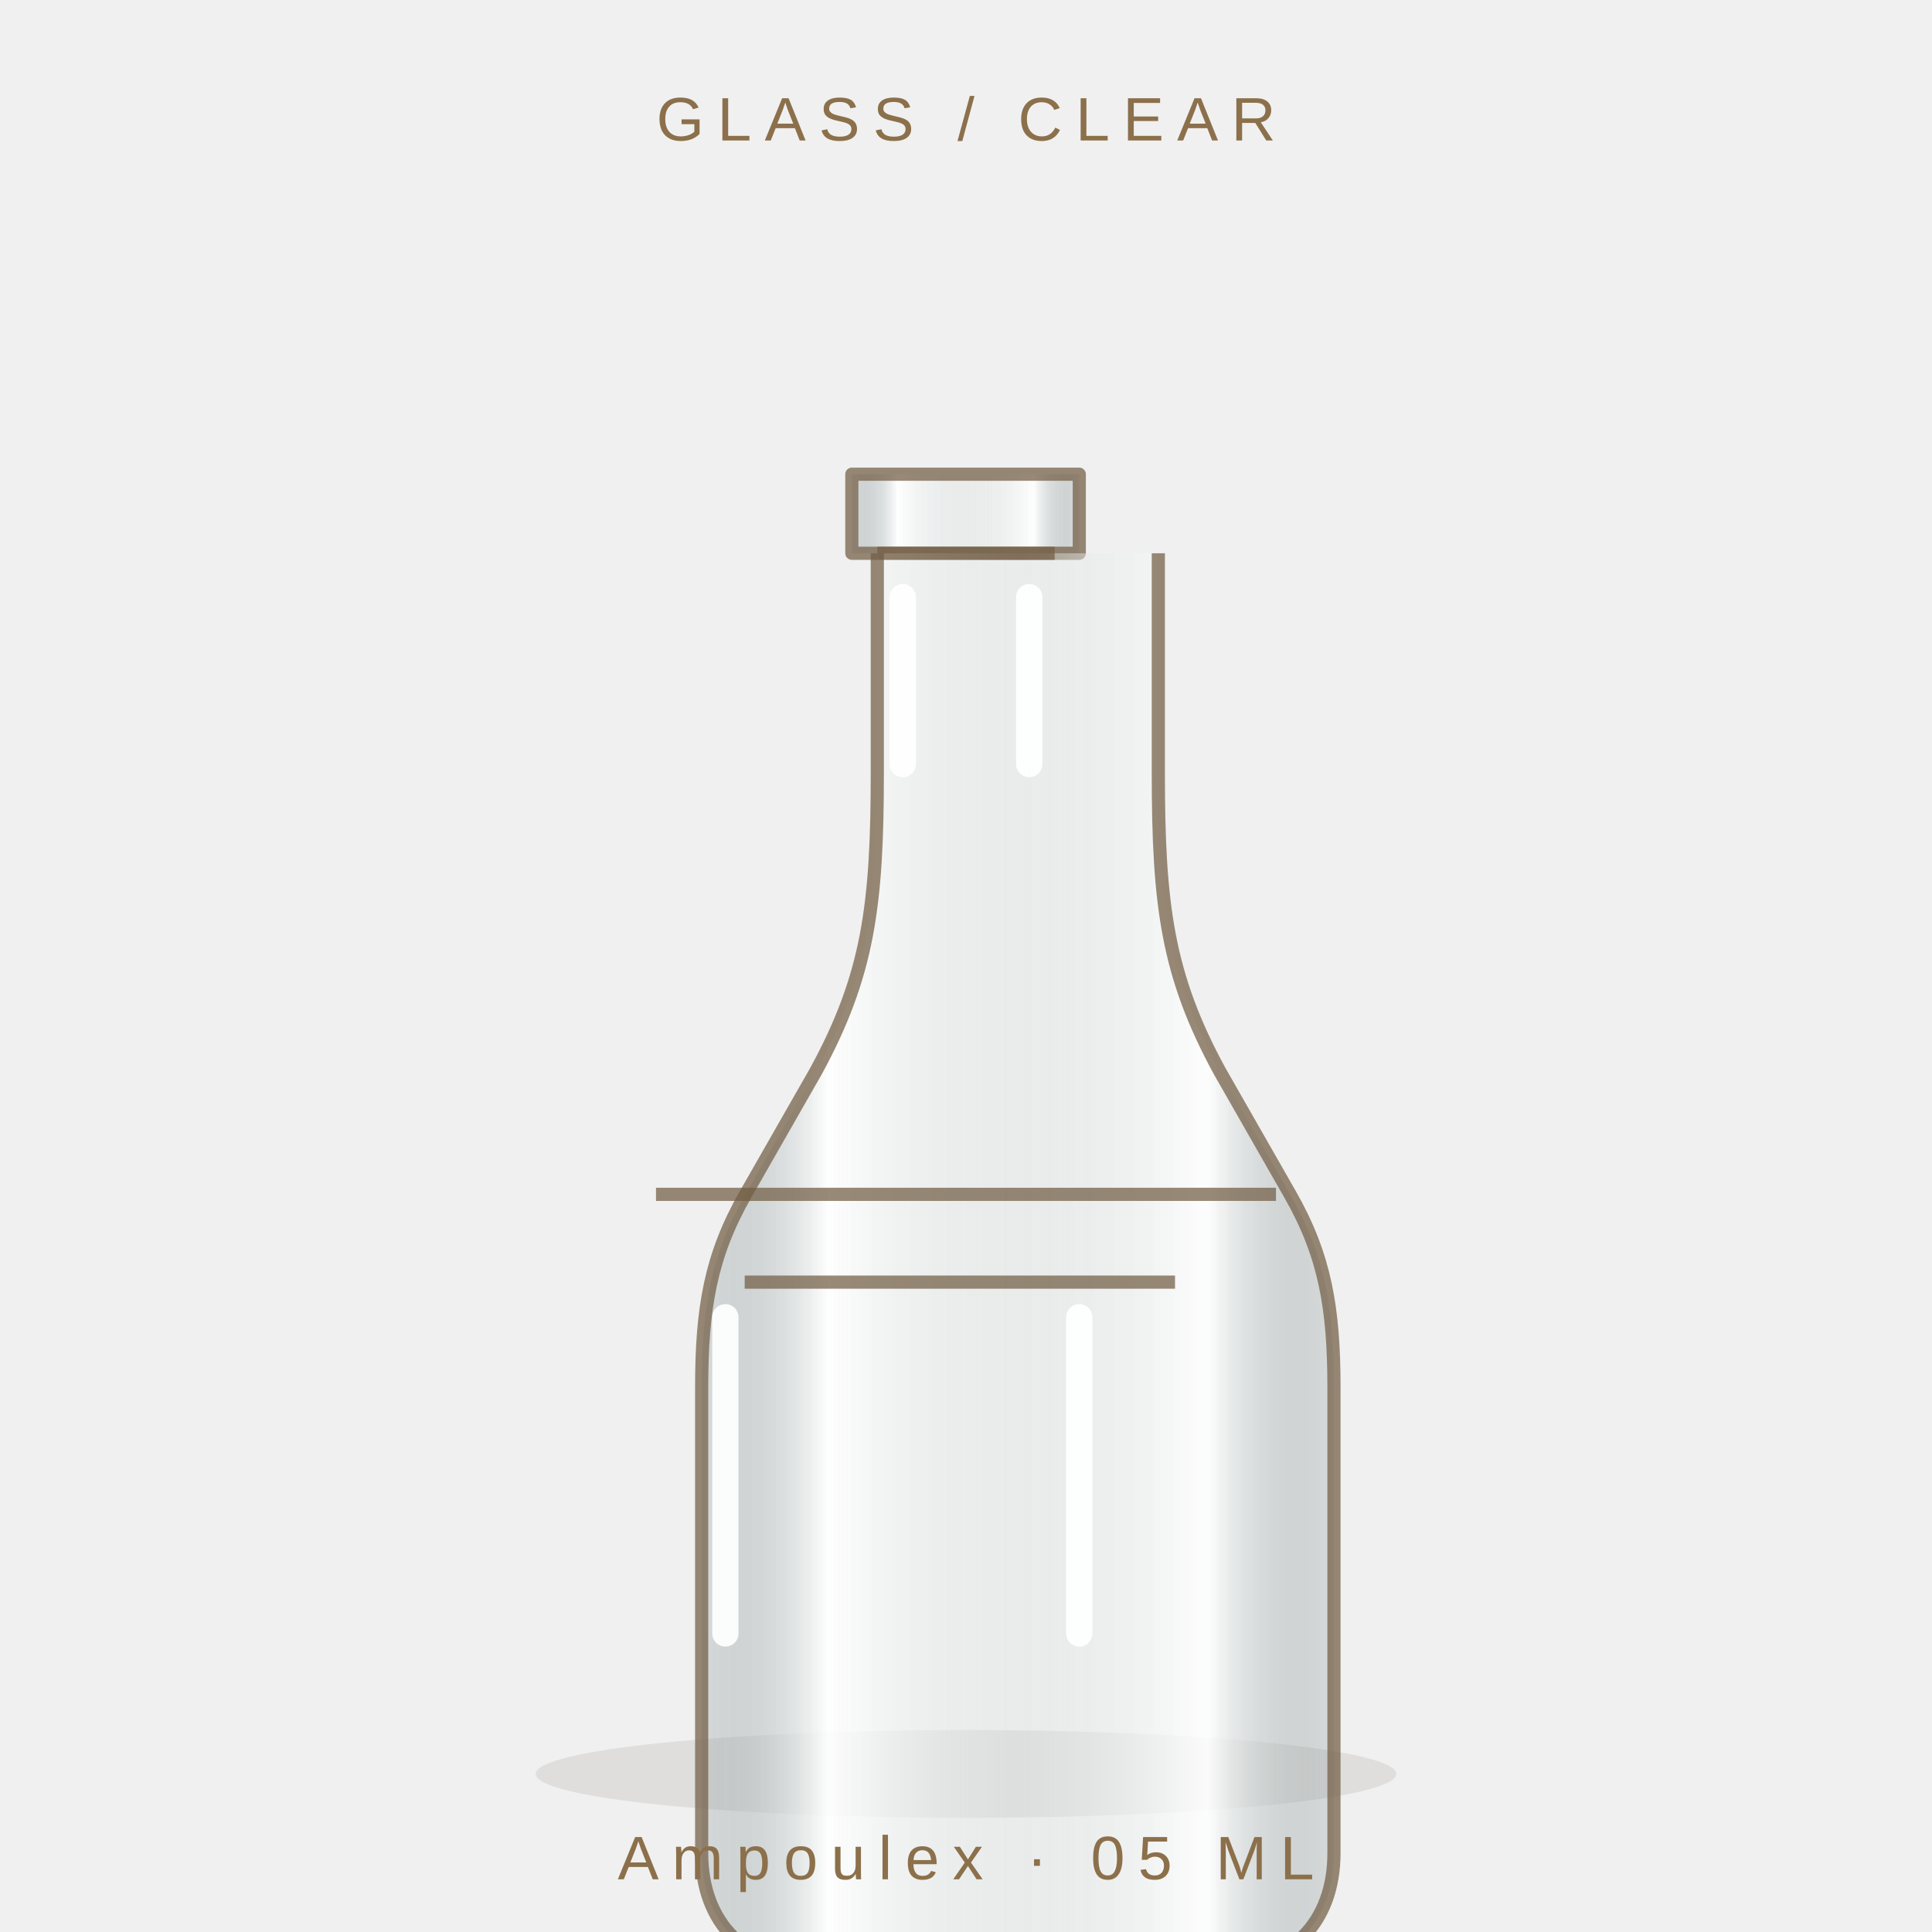
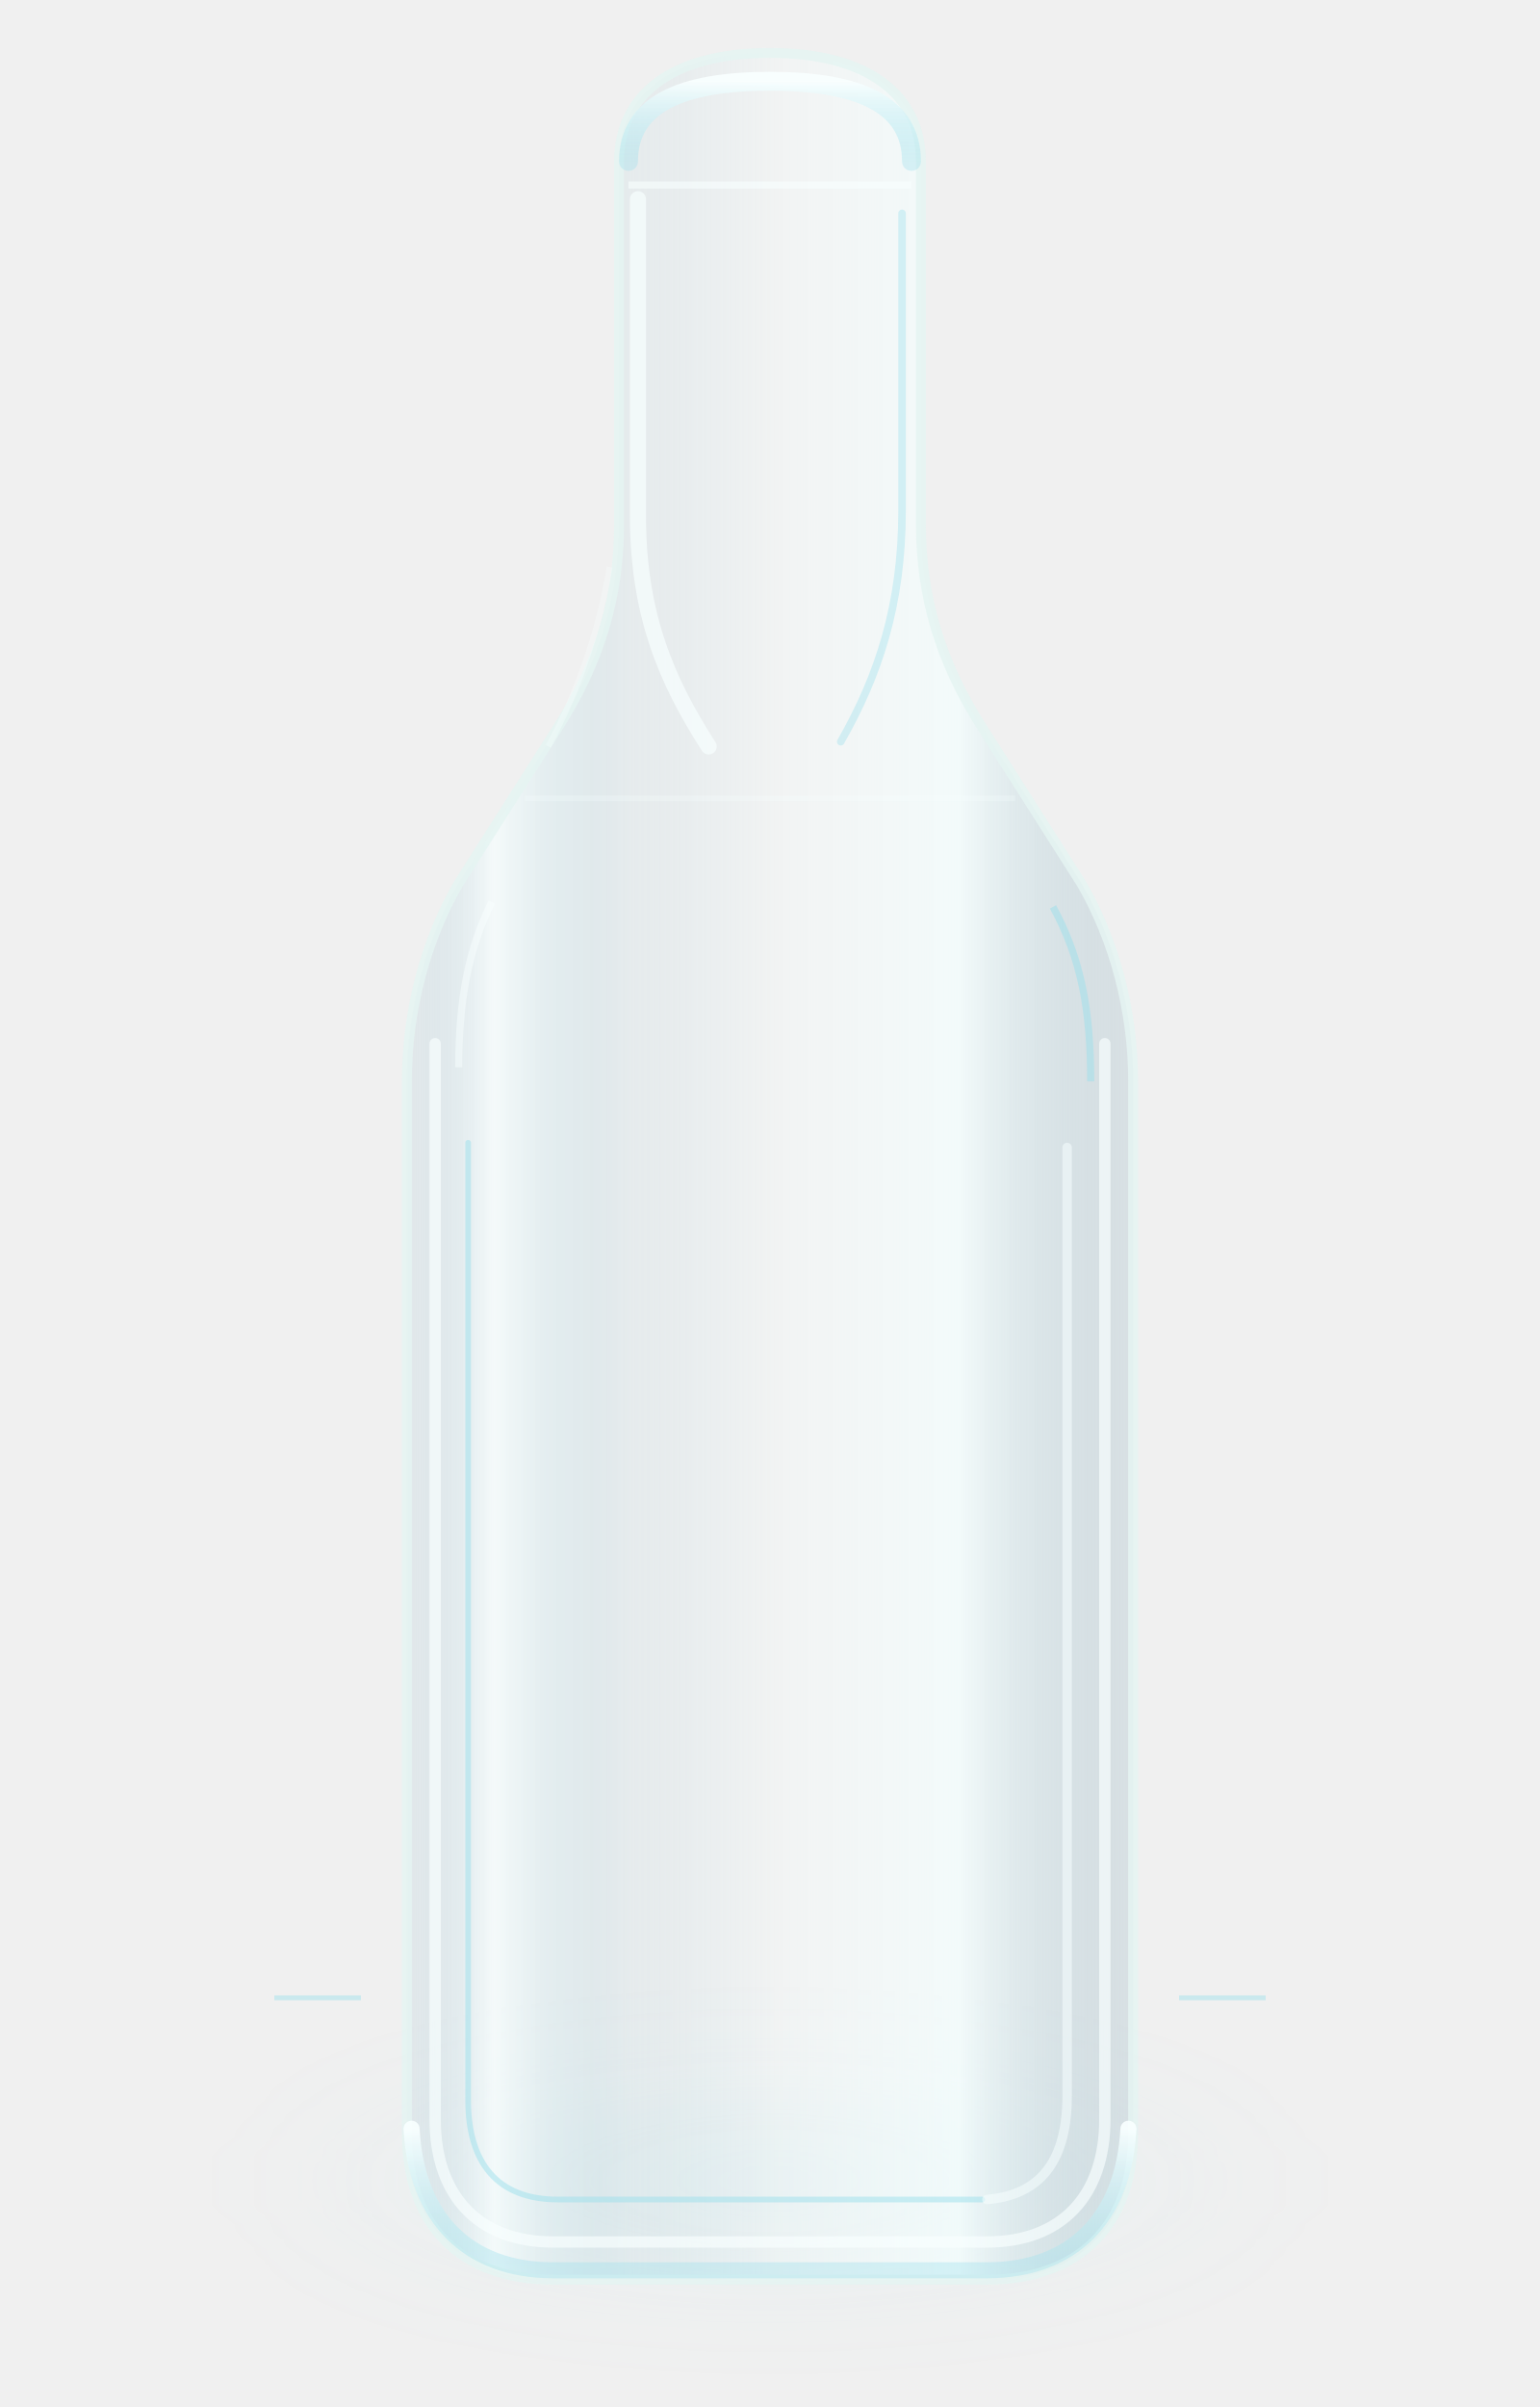
- <svg xmlns="http://www.w3.org/2000/svg" viewBox="0 0 220 220" role="img" aria-label="5 millilitre ampoule">
+ <svg xmlns="http://www.w3.org/2000/svg" viewBox="0 0 320 500" role="img" aria-label="5 millilitre clear glass ampoule illustration">
  <defs>
-     <linearGradient id="g" x1="0" x2="1">
-       <stop stop-color="#7c8b8c" stop-opacity=".22" />
-       <stop offset=".2" stop-color="#fff" stop-opacity=".92" />
-       <stop offset=".5" stop-color="#d8e0df" stop-opacity=".25" />
-       <stop offset=".8" stop-color="#fff" stop-opacity=".88" />
-       <stop offset="1" stop-color="#778685" stop-opacity=".2" />
+     <linearGradient id="glass" x1="0" y1="0" x2="1" y2="0">
+       <stop offset="0" stop-color="#a5c5d3" stop-opacity=".18" />
+       <stop offset=".12" stop-color="#f7ffff" stop-opacity=".68" />
+       <stop offset=".31" stop-color="#a4cbd7" stop-opacity=".13" />
+       <stop offset=".51" stop-color="#f7ffff" stop-opacity=".22" />
+       <stop offset=".76" stop-color="#f4ffff" stop-opacity=".7" />
+       <stop offset="1" stop-color="#8eafbd" stop-opacity=".24" />
    </linearGradient>
-     <linearGradient id="a" x1="0" x2="1">
-       <stop stop-color="#9a6429" stop-opacity=".45" />
-       <stop offset=".25" stop-color="#f1d69c" stop-opacity=".8" />
-       <stop offset=".52" stop-color="#b87729" stop-opacity=".3" />
-       <stop offset=".82" stop-color="#f5dfaa" stop-opacity=".76" />
-       <stop offset="1" stop-color="#8d5926" stop-opacity=".4" />
+     <linearGradient id="rim" x1="0" y1="0" x2="0" y2="1">
+       <stop stop-color="#f9ffff" stop-opacity=".92" />
+       <stop offset="1" stop-color="#9ce0ec" stop-opacity=".35" />
    </linearGradient>
+     <radialGradient id="aura">
+       <stop stop-color="#9ce0ec" stop-opacity=".18" />
+       <stop offset="1" stop-color="#9ce0ec" stop-opacity="0" />
+     </radialGradient>
+     <filter id="softGlow" x="-60%" y="-30%" width="220%" height="160%">
+       <feGaussianBlur stdDeviation="10" />
+     </filter>
  </defs>
-   <ellipse cx="110" cy="202" rx="49" ry="5" fill="#3c2c1e" opacity=".09" />
-   <g transform="translate(74 51)" stroke="#725d45" stroke-opacity=".72" stroke-width="1.5" stroke-linejoin="round">
-     <path d="M23.0 3h25.9v9h-25.9z" fill="url(#g)" />
-     <path d="M25.9 12v25c0 15-1 23-7 34l-8 14c-4 7-5 13-5 22v53c0 8 5 13 13 13h46c8 0 13-5 13-13V107c0-9-1-15-5-22l-8-14c-6-11-7-19-7-34V12" fill="url(#g)" />
-     <path d="M25.9 12h20.2m-45.4 73h70.6m-60.5 10h49.0" fill="none" />
-     <path d="M28.8 17v19m14.4-19v19m-34.6 63v36m40.3-36v36" stroke="#fff" stroke-opacity=".92" stroke-width="3" stroke-linecap="round" />
+   <ellipse cx="160" cy="453" rx="111" ry="27" fill="url(#aura)" filter="url(#softGlow)" />
+   <g transform="translate(160 11) scale(0.98 0.98) translate(-160 -11)">
+     <path d="M128 34 C128 20 139 11 160 11 C181 11 192 20 192 34 L192 111 C192 126 196 140 205 154 L226 187 C233 199 237 214 237 229 L237 452 C237 471 226 483 206 483 L114 483 C94 483 83 471 83 452 L83 229 C83 214 87 199 94 187 L115 154 C124 140 128 126 128 111 Z" fill="url(#glass)" stroke="#e6f5f2" stroke-opacity=".84" stroke-width="2.1" stroke-linejoin="round" />
+     <path d="M130 34 C130 22 141 17 160 17 C179 17 190 22 190 34" fill="none" stroke="url(#rim)" stroke-width="4" stroke-linecap="round" />
+     <path d="M130 39 H190" fill="none" stroke="#f9ffff" stroke-opacity=".58" stroke-width="1.5" />
+     <path d="M132 42 V109 C132 130 138 144 147 158" fill="none" stroke="#f9ffff" stroke-opacity=".68" stroke-width="3.4" stroke-linecap="round" />
+     <path d="M188 45 V108 C188 128 183 143 175 157" fill="none" stroke="#9ce0ec" stroke-opacity=".38" stroke-width="1.6" stroke-linecap="round" />
+     <path d="M113 158 C120 145 124 132 126 120" fill="none" stroke="#f9ffff" stroke-opacity=".3" stroke-width="1.2" />
+     <path d="M108 169 H212" fill="none" stroke="#f9ffff" stroke-opacity=".24" stroke-width="1.2" />
+     <path d="M89 221 V449 C89 465 98 475 114 475 H206 C222 475 231 465 231 449 V221" fill="none" stroke="#f9ffff" stroke-opacity=".65" stroke-width="2.4" stroke-linecap="round" />
+     <path d="M96 242 V445 C96 458 102 466 115 466 H205" fill="none" stroke="#9ce0ec" stroke-opacity=".5" stroke-width="1.2" stroke-linecap="round" />
+     <path d="M223 243 V444 C223 457 218 465 206 466" fill="none" stroke="#f9ffff" stroke-opacity=".52" stroke-width="2" stroke-linecap="round" />
+     <path d="M84 451 C85 470 96 481 114 481 H206 C224 481 235 470 236 451" fill="none" stroke="url(#rim)" stroke-width="3.4" stroke-linecap="round" />
+     <path d="M101 191 C96 201 94 212 94 226" fill="none" stroke="#f9ffff" stroke-opacity=".48" stroke-width="1.5" />
+     <path d="M220 192 C226 203 228 214 228 229" fill="none" stroke="#9ce0ec" stroke-opacity=".5" stroke-width="1.5" />
  </g>
-   <g fill="#8b704b" font-family="Arial,sans-serif" font-size="7" letter-spacing="1.5">
-     <text x="110" y="16" text-anchor="middle">GLASS / CLEAR</text>
-     <text x="110" y="214" text-anchor="middle">Ampoulex · 05 ML</text>
-   </g>
+   <path d="M57 415 H75 M245 415 H263" stroke="#9ce0ec" stroke-opacity=".45" stroke-width="1" />
</svg>
